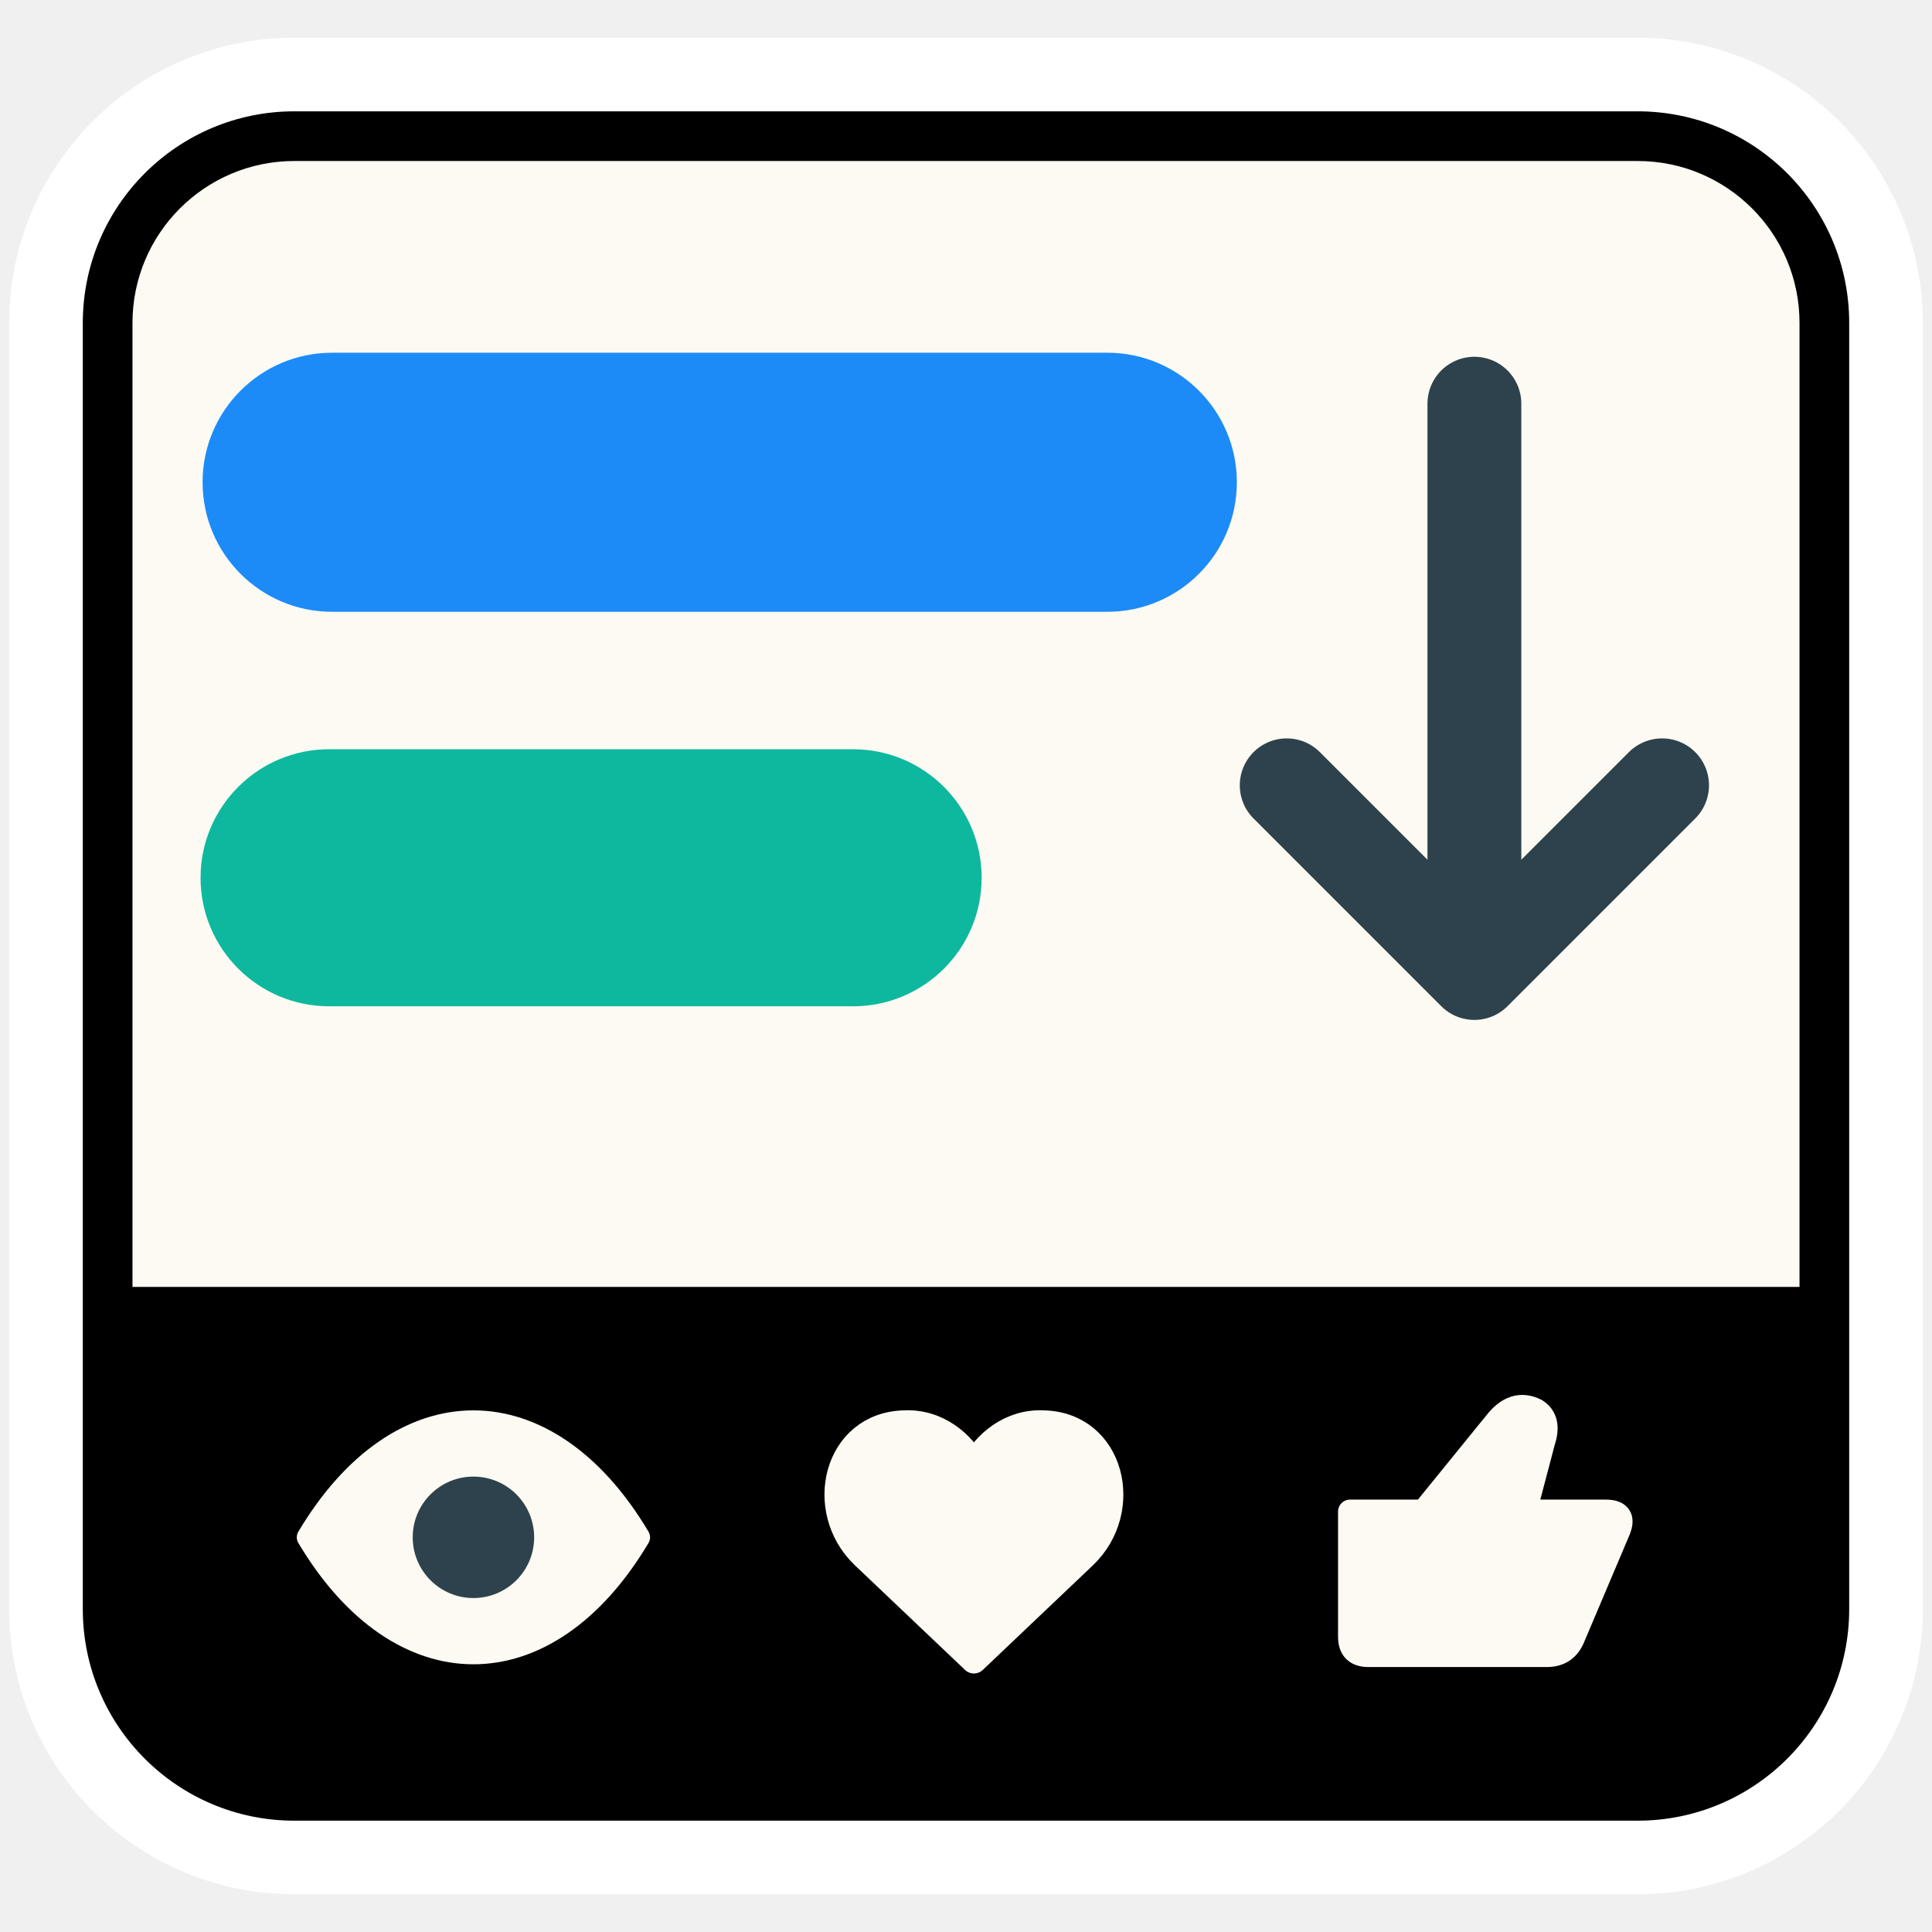
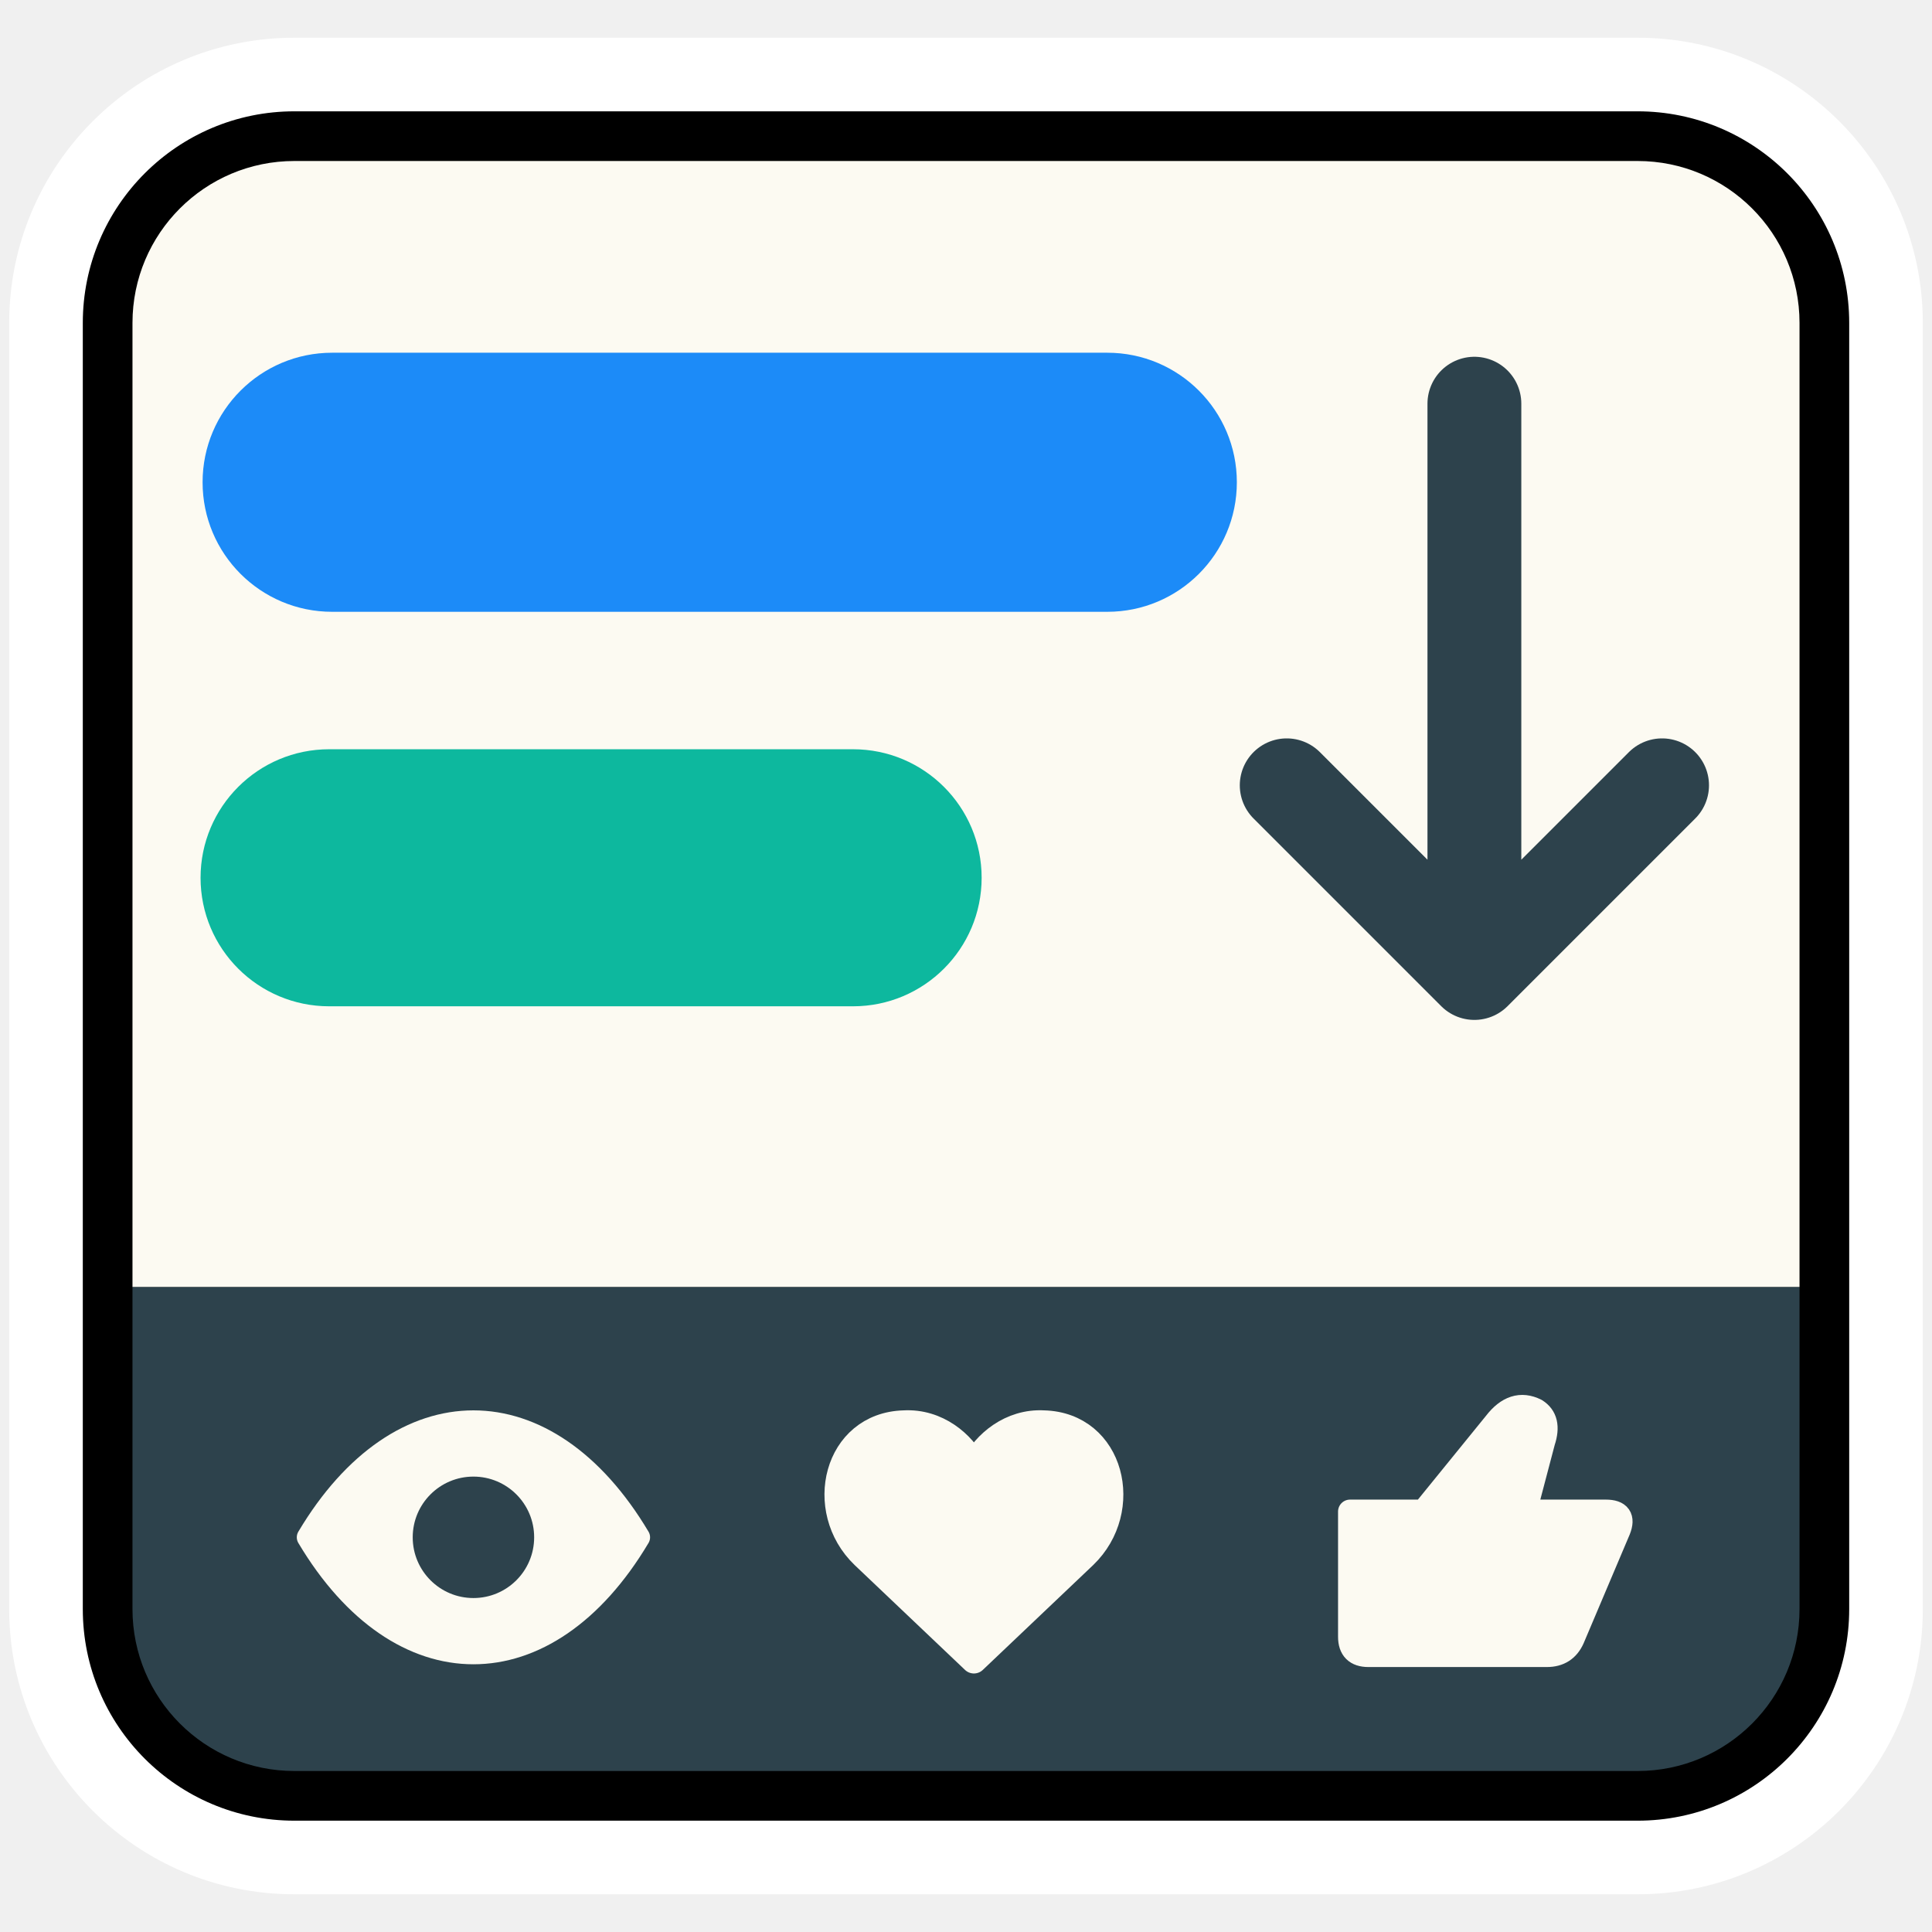
<svg xmlns="http://www.w3.org/2000/svg" width="48" height="48" role="img" viewBox="11.5 11.5 105 105">
  <rect x="12" y="13.55" width="104" height="100.9" rx="15.5" fill="#FFFFFF" />
  <rect x="16" y="17.55" width="96" height="92.9" rx="11.5" fill="#000000" />
+   <path d="M18.7 81.44 H109.3 V98.95 A8.8 8.8 0 0 1 100.5 107.75 H27.5 A8.8 8.8 0 0 1 18.7 98.95 Z" fill="#2D424C" />
  <path d="M18.7 81.44 V29.05 A8.8 8.8 0 0 1 27.5 20.25 H100.5 A8.8 8.8 0 0 1 109.3 29.05 V81.44 Z" fill="#FCFAF2" />
  <rect x="22.51" y="30.67" width="56.21" height="14.08" rx="7.04" fill="#1C8BF8" />
  <rect x="22.4" y="52.22" width="42.45" height="13.97" rx="6.99" fill="#0DB89E" />
  <path d="M91.63 33.44 V64.38 M81.43 54.18 L91.63 64.38 L101.83 54.18" fill="none" stroke="#2D424C" stroke-width="5.1" stroke-linecap="round" stroke-linejoin="round" />
  <path d="M28.23 95.05 C33.23 86.65 41.23 86.65 46.23 95.05 C41.23 103.45 33.23 103.45 28.23 95.05 Z" fill="#FCFAF2" stroke="#FCFAF2" stroke-width="1.2" stroke-linejoin="round" />
  <circle cx="37.23" cy="95.05" r="3.3" fill="#2D424C" />
  <path transform="translate(64.43 95.35)" d="M0 6.4 L-6.0 0.7 C-8.6 -1.8 -7.5 -6.4 -3.8 -6.5 C-2.0 -6.6 -0.6 -5.4 0 -4.2 C0.6 -5.4 2.0 -6.6 3.8 -6.5 C7.5 -6.4 8.6 -1.8 6.0 0.7 Z" fill="#FCFAF2" stroke="#FCFAF2" stroke-width="1.4" stroke-linejoin="round" />
  <path transform="translate(84.27 95.05)" d="M0.6 -1.4 H4.6 L8.5 -6.2 Q9.5 -7.5 10.7 -6.9 Q11.5 -6.4 11.1 -5.2 L10.1 -1.4 H14.5 Q15.6 -1.4 15.2 -0.4 L12.7 5.5 Q12.3 6.4 11.3 6.4 H1.6 Q0.6 6.4 0.6 5.4 Z" fill="#FCFAF2" stroke="#FCFAF2" stroke-width="1.3" stroke-linejoin="round" />
</svg>
